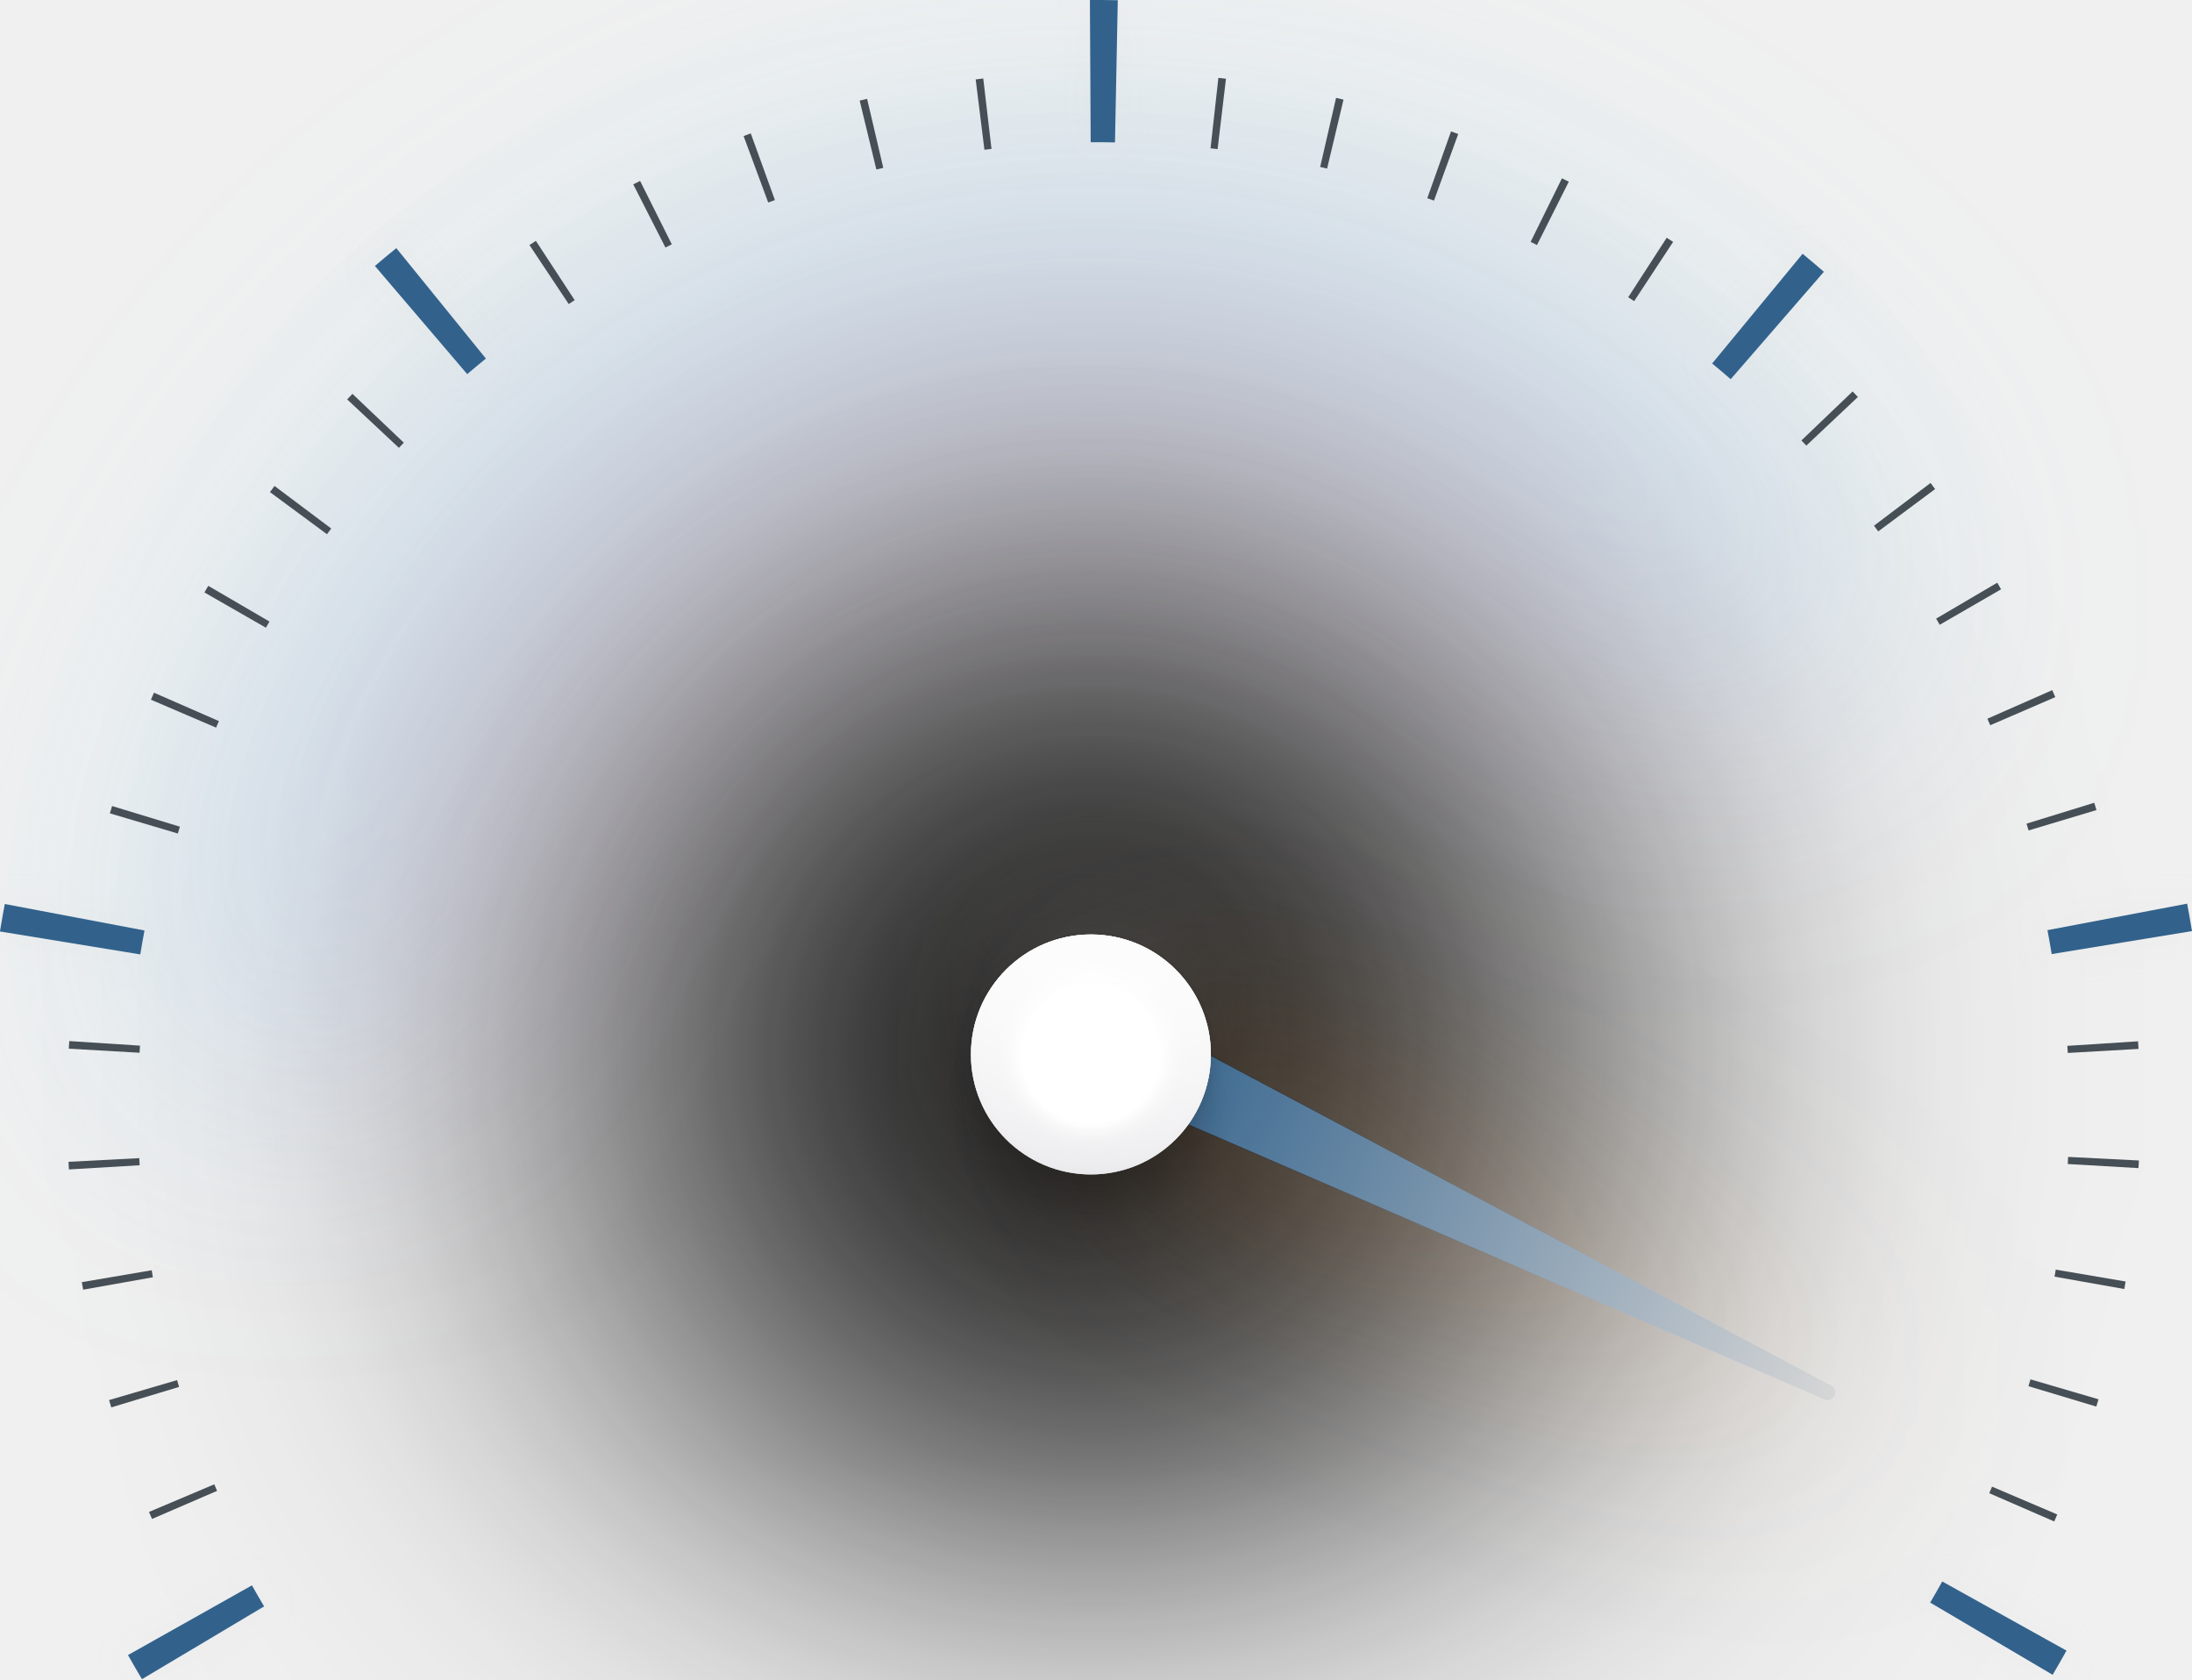
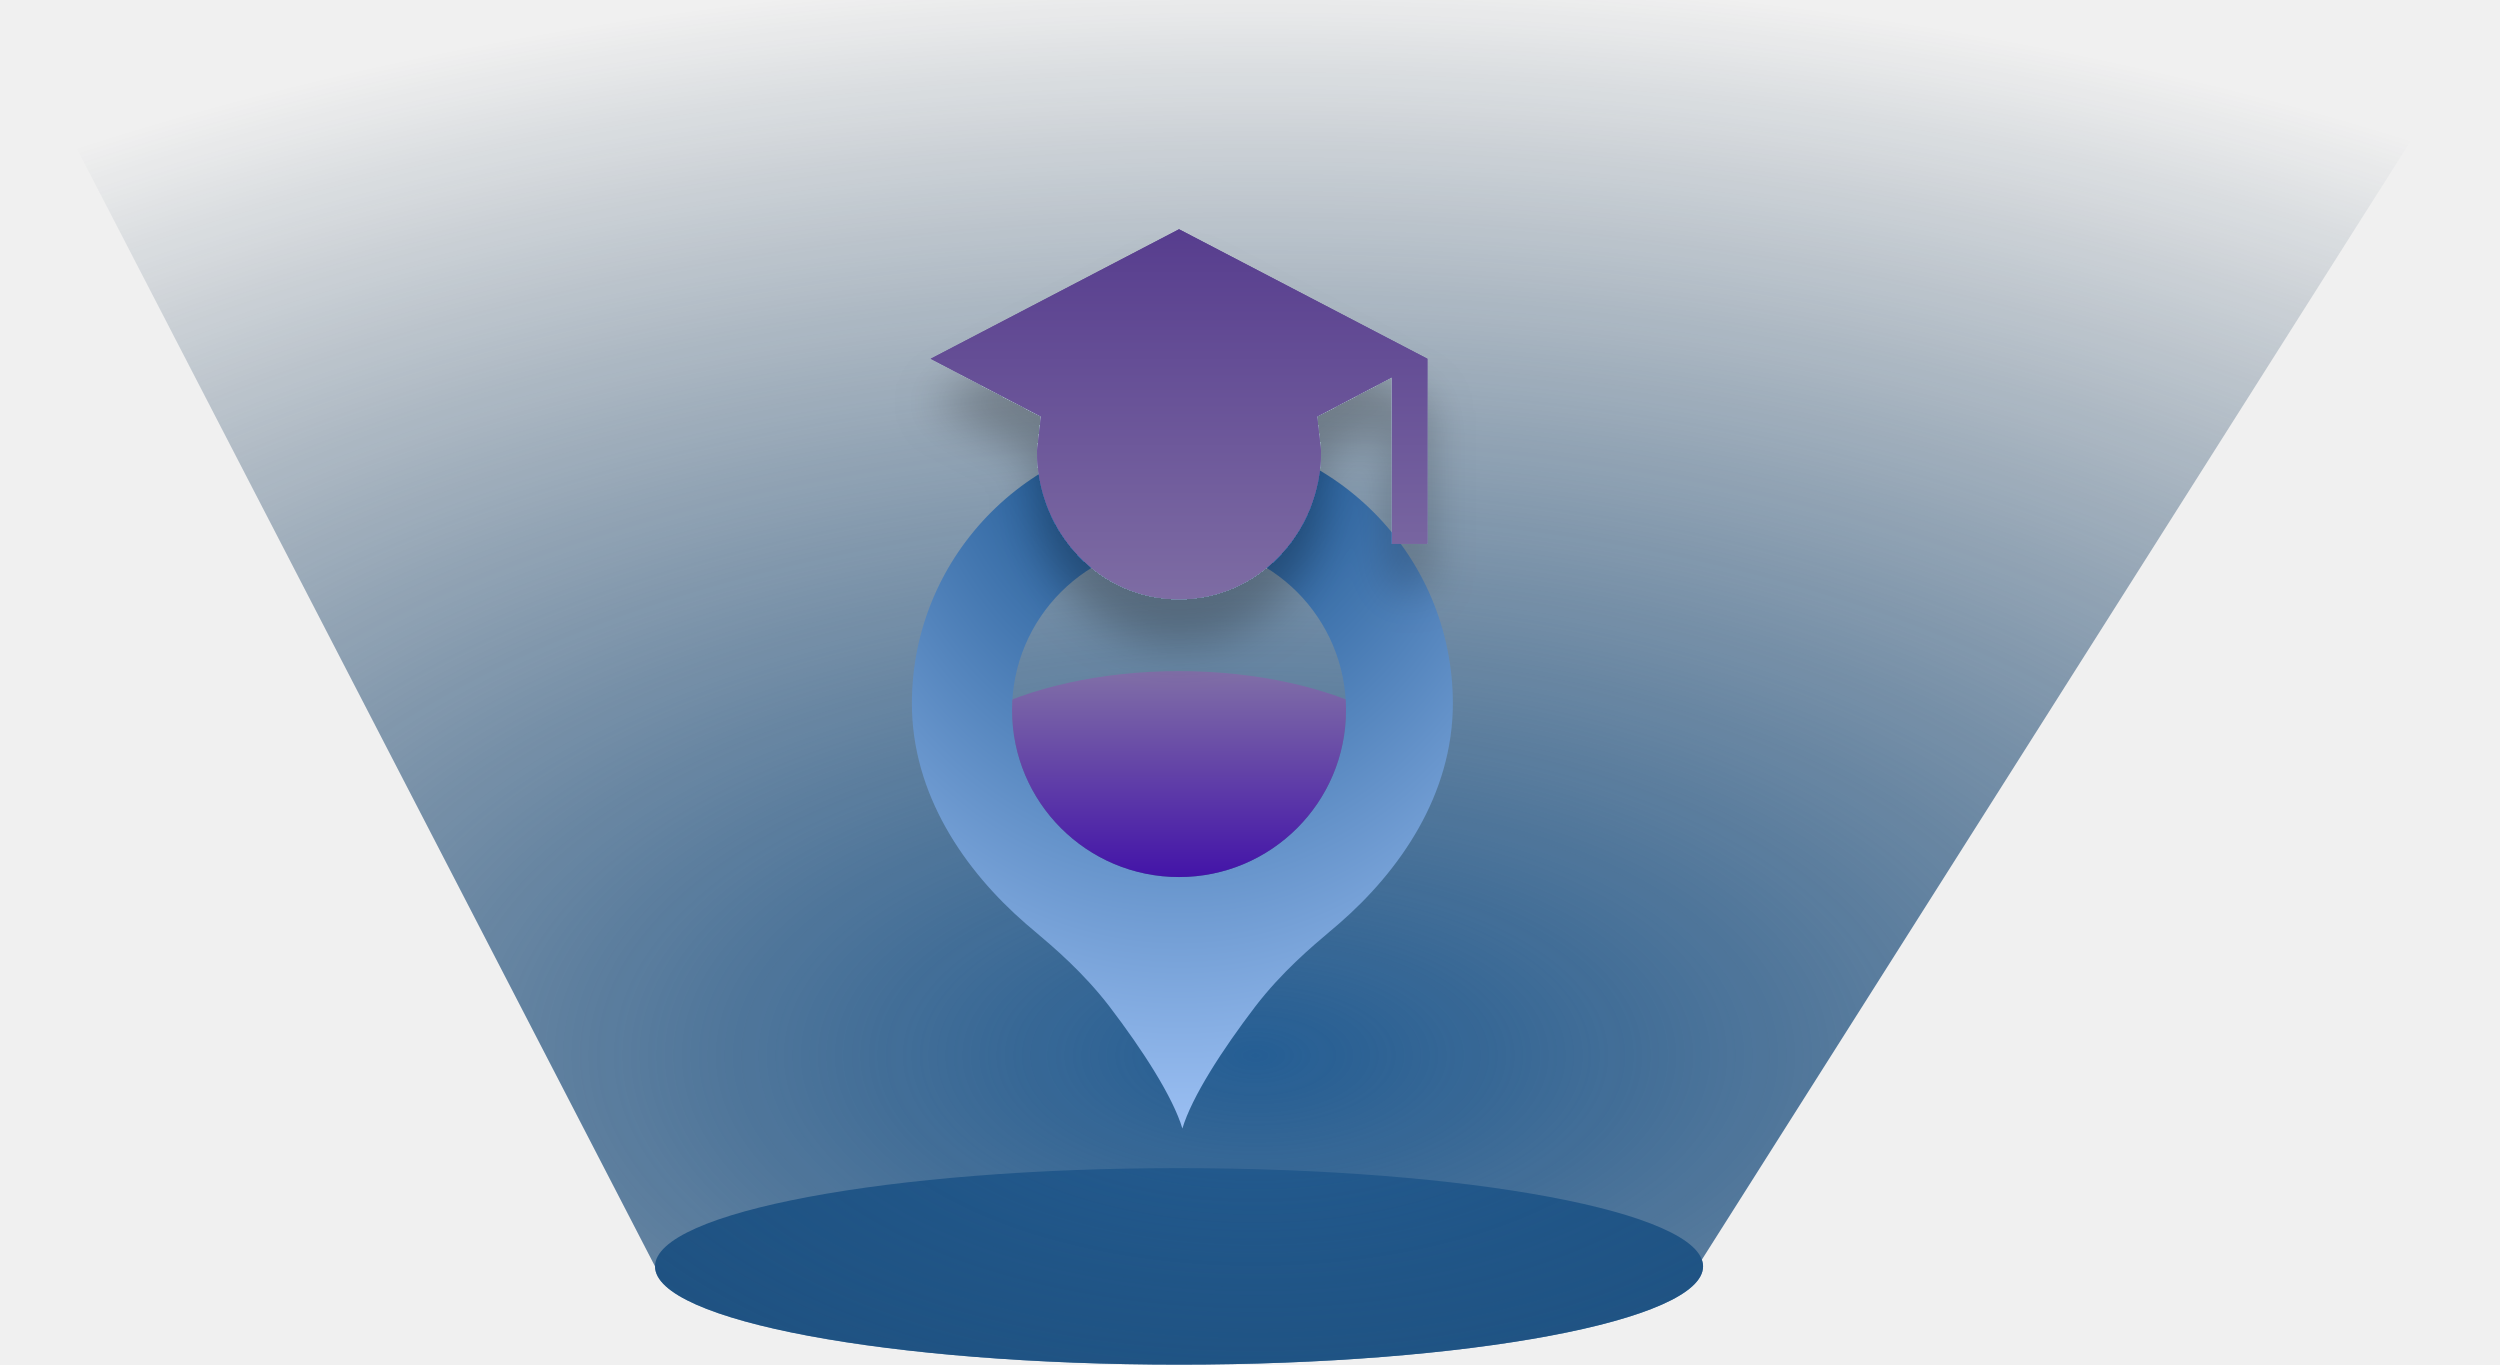
- <svg xmlns="http://www.w3.org/2000/svg" fill="none" viewBox="317.96 85 144.17 110.44">
-   <g opacity="0.9" filter="url(#filter0_f_4_931)">
-     <circle cx="389.877" cy="154.183" r="33.248" fill="black" />
+ <svg xmlns="http://www.w3.org/2000/svg" width="229" height="125" viewBox="0 0 229 125" fill="none">
+   <ellipse cx="108" cy="116" rx="48" ry="9" fill="#2C6599" />
+   <path fill-rule="evenodd" clip-rule="evenodd" d="M229 0H0L60 116C60 120.971 81.49 125 108 125C134.51 125 156 120.971 156 116C156 115.793 155.963 115.588 155.89 115.385L229 0Z" fill="url(#paint0_radial_17_1215)" />
+   <path fill-rule="evenodd" clip-rule="evenodd" d="M83.529 64.431C83.529 50.763 94.637 39.654 108.306 39.654C121.974 39.654 133.082 50.763 133.082 64.431C133.082 72.772 128.251 79.751 122.635 84.624C122.409 84.818 122.163 85.026 121.898 85.25C120.078 86.789 117.411 89.044 114.995 92.181C111.94 96.186 109.173 100.481 108.306 103.371C107.439 100.481 104.672 96.186 101.616 92.181C99.201 89.044 96.534 86.789 94.714 85.25C94.449 85.026 94.202 84.818 93.977 84.624C88.361 79.751 83.529 72.772 83.529 64.431ZM108 80.337C116.447 80.337 123.294 73.489 123.294 65.043C123.294 56.596 116.447 49.749 108 49.749C99.553 49.749 92.706 56.596 92.706 65.043C92.706 73.489 99.553 80.337 108 80.337Z" fill="url(#paint1_diamond_17_1215)" />
+   <mask id="mask0_17_1215" style="mask-type:alpha" maskUnits="userSpaceOnUse" x="92" y="49" width="32" height="32">
+     <circle cx="108" cy="65.043" r="15.294" fill="#D9D9D9" />
+   </mask>
+   <g mask="url(#mask0_17_1215)">
+     <path d="M121 41.082C121 48.593 115.183 54.677 108 54.677C100.817 54.677 95 48.593 95 41.082L95.358 37.887L85.25 32.585L108 20.69L130.75 32.585V49.579H127.5V34.285L120.643 37.887L121 41.082ZM108 61.474C122.365 61.474 134 67.558 134 75.069V81.866H82V75.069C82 67.558 93.635 61.474 108 61.474Z" fill="url(#paint2_linear_17_1215)" />
  </g>
-   <g opacity="0.3" filter="url(#filter1_f_4_931)">
-     <path d="M442.062 126.478C435.482 114.953 425.284 105.922 413.048 100.784C400.813 95.646 387.224 94.689 374.389 98.062C361.554 101.434 350.191 108.948 342.062 119.437C333.932 129.926 329.491 142.804 329.427 156.074L389.71 156.366L442.062 126.478Z" fill="url(#paint0_angular_4_931)" />
+   <g clip-path="url(#clip0_17_1215)">
+     <path d="M121 41.333C121 48.823 115.183 54.889 108 54.889C100.817 54.889 95 48.823 95 41.333L95.358 38.148L85.25 32.861L108 21L130.75 32.861V49.806H127.5V34.556L120.643 38.148L121 41.333ZM108 61.667C122.365 61.667 134 67.733 134 75.222V82H82V75.222C82 67.733 93.635 61.667 108 61.667Z" fill="url(#paint3_linear_17_1215)" />
  </g>
-   <g filter="url(#filter2_d_4_931)">
-     <path d="M438.402 176.13L393.576 152.316L390.986 156.727L437.961 177.046C438.221 177.159 438.523 177.037 438.632 176.775C438.734 176.532 438.634 176.253 438.402 176.13Z" fill="url(#paint1_linear_4_931)" />
-   </g>
-   <g filter="url(#filter3_ddddd_4_931)">
-     <circle cx="389.71" cy="154.351" r="7.892" fill="white" />
-     <circle cx="389.71" cy="154.351" r="7.892" fill="url(#paint2_radial_4_931)" fill-opacity="0.3" />
-     <circle cx="389.71" cy="154.351" r="7.892" fill="url(#paint3_linear_4_931)" fill-opacity="0.6" />
-     <circle cx="389.71" cy="154.351" r="7.892" fill="url(#paint4_linear_4_931)" fill-opacity="0.6" />
-     <circle cx="389.71" cy="154.351" r="7.892" fill="url(#paint5_radial_4_931)" fill-opacity="0.5" />
-   </g>
-   <mask id="mask0_4_931" style="mask-type:alpha" maskUnits="userSpaceOnUse" x="381" y="146" width="17" height="17">
-     <circle cx="389.71" cy="154.351" r="7.892" fill="white" />
-     <circle cx="389.71" cy="154.351" r="7.892" fill="url(#paint6_radial_4_931)" fill-opacity="0.3" />
-   </mask>
-   <g mask="url(#mask0_4_931)">
-     <g filter="url(#filter4_f_4_931)">
-       <circle cx="389.71" cy="154.351" r="7.892" stroke="white" stroke-width="3.237" />
-     </g>
-   </g>
-   <g filter="url(#filter5_f_4_931)">
-     <ellipse cx="389.877" cy="150.153" rx="3.023" ry="1.679" fill="white" />
-   </g>
-   <g filter="url(#filter6_d_4_931)">
-     <path d="M452.965 195.151C453.275 194.624 453.579 194.093 453.876 193.559L445.704 189.012C445.444 189.478 445.179 189.941 444.909 190.4L452.965 195.151Z" fill="#32628C" />
-   </g>
-   <path d="M453.069 185.065C453.136 184.912 453.202 184.758 453.268 184.604L448.979 182.776C448.918 182.92 448.857 183.063 448.794 183.206L453.069 185.065Z" fill="#474F56" />
-   <path d="M455.837 177.51C455.885 177.35 455.933 177.19 455.98 177.029L451.506 175.719C451.462 175.869 451.418 176.019 451.373 176.168L455.837 177.51Z" fill="#474F56" />
-   <path d="M457.678 169.778C457.707 169.613 457.736 169.448 457.764 169.283L453.168 168.503C453.142 168.657 453.115 168.81 453.088 168.964L457.678 169.778Z" fill="#474F56" />
-   <path d="M458.61 161.826C458.62 161.658 458.629 161.491 458.638 161.324L453.982 161.088C453.974 161.244 453.966 161.4 453.957 161.556L458.61 161.826Z" fill="#474F56" />
-   <path d="M458.614 153.986C458.604 153.819 458.594 153.652 458.583 153.485L453.931 153.785C453.941 153.941 453.951 154.096 453.96 154.252L458.614 153.986Z" fill="#474F56" />
-   <path d="M455.847 138.277C455.798 138.117 455.75 137.957 455.7 137.797L451.246 139.17C451.292 139.319 451.337 139.468 451.382 139.617L455.847 138.277Z" fill="#474F56" />
-   <path d="M453.139 130.85C453.072 130.696 453.005 130.543 452.938 130.39L448.672 132.269C448.735 132.412 448.797 132.555 448.859 132.698L453.139 130.85Z" fill="#474F56" />
-   <path d="M449.573 123.758C449.489 123.613 449.405 123.468 449.32 123.324L445.301 125.687C445.38 125.821 445.459 125.956 445.537 126.091L449.573 123.758Z" fill="#474F56" />
-   <path d="M445.234 117.165C445.134 117.031 445.034 116.897 444.933 116.764L441.214 119.575C441.308 119.699 441.402 119.824 441.495 119.949L445.234 117.165Z" fill="#474F56" />
-   <path d="M440.155 111.11C440.04 110.988 439.924 110.866 439.809 110.745L436.44 113.968C436.548 114.081 436.656 114.194 436.763 114.307L440.155 111.11Z" fill="#474F56" />
-   <path d="M428.002 100.91C427.862 100.818 427.721 100.727 427.581 100.636L425.049 104.55C425.18 104.635 425.31 104.72 425.441 104.806L428.002 100.91Z" fill="#474F56" />
-   <path d="M421.14 96.951C420.991 96.875 420.841 96.801 420.691 96.727L418.63 100.908C418.77 100.977 418.909 101.046 419.049 101.116L421.14 96.951Z" fill="#474F56" />
-   <path d="M413.869 93.814C413.711 93.757 413.554 93.7 413.396 93.644L411.834 98.036C411.981 98.088 412.128 98.141 412.274 98.194L413.869 93.814Z" fill="#474F56" />
-   <path d="M406.324 91.552C406.161 91.513 405.998 91.475 405.835 91.437L404.789 95.98C404.941 96.015 405.093 96.051 405.245 96.087L406.324 91.552Z" fill="#474F56" />
-   <path d="M398.593 90.178C398.427 90.158 398.261 90.139 398.094 90.121L397.578 94.754C397.733 94.771 397.888 94.789 398.043 94.807L398.593 90.178Z" fill="#474F56" />
-   <path d="M382.63 90.163C382.464 90.183 382.298 90.203 382.131 90.223L382.707 94.849C382.862 94.83 383.017 94.811 383.172 94.793L382.63 90.163Z" fill="#474F56" />
-   <path d="M374.99 91.501C374.827 91.539 374.664 91.578 374.502 91.617L375.599 96.148C375.75 96.111 375.902 96.075 376.054 96.039L374.99 91.501Z" fill="#474F56" />
-   <path d="M367.339 93.774C367.181 93.831 367.024 93.889 366.867 93.947L368.486 98.318C368.633 98.264 368.779 98.21 368.926 98.157L367.339 93.774Z" fill="#474F56" />
-   <path d="M360.06 96.899C359.91 96.974 359.761 97.05 359.611 97.126L361.727 101.28C361.866 101.209 362.005 101.139 362.145 101.069L360.06 96.899Z" fill="#474F56" />
-   <path d="M353.204 100.84C353.063 100.932 352.924 101.024 352.784 101.117L355.366 104.998C355.496 104.912 355.627 104.826 355.757 104.74L353.204 100.84Z" fill="#474F56" />
-   <path d="M341.14 110.903C341.024 111.024 340.909 111.146 340.795 111.268L344.197 114.455C344.304 114.341 344.411 114.228 344.518 114.114L341.14 110.903Z" fill="#474F56" />
-   <path d="M336.016 116.962C335.916 117.096 335.816 117.23 335.716 117.365L339.465 120.135C339.558 120.01 339.651 119.885 339.745 119.76L336.016 116.962Z" fill="#474F56" />
-   <path d="M331.658 123.53C331.573 123.675 331.49 123.82 331.406 123.965L335.45 126.284C335.528 126.149 335.606 126.014 335.684 125.879L331.658 123.53Z" fill="#474F56" />
-   <path d="M328.087 130.558C328.02 130.711 327.953 130.865 327.887 131.019L332.172 132.855C332.233 132.712 332.295 132.569 332.358 132.426L328.087 130.558Z" fill="#474F56" />
-   <path d="M325.332 138.012C325.283 138.172 325.235 138.333 325.187 138.493L329.656 139.819C329.701 139.669 329.746 139.52 329.791 139.37L325.332 138.012Z" fill="#474F56" />
-   <path d="M322.516 153.47C322.505 153.637 322.495 153.804 322.485 153.971L327.139 154.238C327.148 154.083 327.158 153.927 327.168 153.771L322.516 153.47Z" fill="#474F56" />
-   <path d="M322.465 161.411C322.474 161.579 322.483 161.746 322.493 161.913L327.146 161.637C327.137 161.481 327.128 161.326 327.12 161.17L322.465 161.411Z" fill="#474F56" />
-   <path d="M323.342 169.326C323.37 169.491 323.398 169.656 323.428 169.821L328.017 169.004C327.99 168.851 327.963 168.697 327.937 168.543L323.342 169.326Z" fill="#474F56" />
-   <path d="M325.134 177.081C325.181 177.241 325.229 177.402 325.277 177.562L329.74 176.216C329.695 176.067 329.651 175.917 329.607 175.768L325.134 177.081Z" fill="#474F56" />
-   <path d="M327.76 184.438C327.826 184.593 327.891 184.747 327.958 184.9L332.237 183.053C332.176 182.909 332.114 182.766 332.053 182.622L327.76 184.438Z" fill="#474F56" />
-   <g filter="url(#filter7_d_4_931)">
-     <path d="M462.13 146.238C462.031 145.634 461.925 145.032 461.811 144.432L452.622 146.175C452.722 146.698 452.814 147.223 452.901 147.749L462.13 146.238Z" fill="#32628C" />
-   </g>
-   <g filter="url(#filter8_d_4_931)">
-     <path d="M437.919 102.876C437.458 102.475 436.991 102.08 436.519 101.691L430.569 108.906C430.98 109.246 431.387 109.59 431.79 109.939L437.919 102.876Z" fill="#32628C" />
-   </g>
-   <g filter="url(#filter9_d_4_931)">
-     <path d="M391.478 85.014C390.866 85.002 390.255 84.998 389.644 85.001L389.695 94.353C390.228 94.351 390.761 94.354 391.294 94.365L391.478 85.014Z" fill="#32628C" />
-   </g>
-   <g filter="url(#filter10_d_4_931)">
-     <path d="M344.026 101.319C343.551 101.704 343.082 102.095 342.617 102.492L348.689 109.605C349.095 109.259 349.504 108.918 349.918 108.582L344.026 101.319Z" fill="#32628C" />
-   </g>
-   <g filter="url(#filter11_d_4_931)">
-     <path d="M318.275 144.456C318.161 145.057 318.055 145.659 317.957 146.262L327.187 147.771C327.273 147.245 327.365 146.72 327.464 146.196L318.275 144.456Z" fill="#32628C" />
-   </g>
-   <g filter="url(#filter12_d_4_931)">
-     <path d="M326.378 193.851C326.677 194.384 326.984 194.913 327.297 195.438L335.331 190.651C335.058 190.193 334.791 189.731 334.53 189.267L326.378 193.851Z" fill="#32628C" />
+   <g filter="url(#filter0_d_17_1215)">
+     <path d="M121 41.333C121 48.823 115.182 54.889 108 54.889C100.818 54.889 95 48.823 95 41.333L95.358 38.148L85.25 32.861L108 21L130.75 32.861V49.806H127.5V34.556L120.643 38.148L121 41.333Z" fill="url(#paint4_linear_17_1215)" />
  </g>
  <defs>
-     <filter id="filter0_f_4_931" x="0.606" y="-235.088" width="778.542" height="778.542" filterUnits="userSpaceOnUse" color-interpolation-filters="sRGB">
-       <feFlood flood-opacity="0" result="BackgroundImageFix" />
-       <feBlend mode="normal" in="SourceGraphic" in2="BackgroundImageFix" result="shape" />
-       <feGaussianBlur stdDeviation="178.011" result="effect1_foregroundBlur_4_931" />
-     </filter>
-     <filter id="filter1_f_4_931" x="310.007" y="76.663" width="151.474" height="99.122" filterUnits="userSpaceOnUse" color-interpolation-filters="sRGB">
-       <feFlood flood-opacity="0" result="BackgroundImageFix" />
-       <feBlend mode="normal" in="SourceGraphic" in2="BackgroundImageFix" result="shape" />
-       <feGaussianBlur stdDeviation="9.71" result="effect1_foregroundBlur_4_931" />
-     </filter>
-     <filter id="filter2_d_4_931" x="374.803" y="136.133" width="80.052" height="57.138" filterUnits="userSpaceOnUse" color-interpolation-filters="sRGB">
+     <filter id="filter0_d_17_1215" x="81.25" y="21" width="56.75" height="69" filterUnits="userSpaceOnUse" color-interpolation-filters="sRGB">
      <feFlood flood-opacity="0" result="BackgroundImageFix" />
      <feColorMatrix in="SourceAlpha" type="matrix" values="0 0 0 0 0 0 0 0 0 0 0 0 0 0 0 0 0 0 127 0" result="hardAlpha" />
-       <feOffset />
-       <feGaussianBlur stdDeviation="8.091" />
+       <feOffset dy="4" />
+       <feGaussianBlur stdDeviation="2" />
      <feComposite in2="hardAlpha" operator="out" />
-       <feColorMatrix type="matrix" values="0 0 0 0 0.988 0 0 0 0 0.596 0 0 0 0 0.204 0 0 0 0.5 0" />
-       <feBlend mode="normal" in2="BackgroundImageFix" result="effect1_dropShadow_4_931" />
-       <feBlend mode="normal" in="SourceGraphic" in2="effect1_dropShadow_4_931" result="shape" />
+       <feColorMatrix type="matrix" values="0 0 0 0 0 0 0 0 0 0 0 0 0 0 0 0 0 0 0.25 0" />
+       <feBlend mode="normal" in2="BackgroundImageFix" result="effect1_dropShadow_17_1215" />
+       <feBlend mode="normal" in="SourceGraphic" in2="effect1_dropShadow_17_1215" result="shape" />
    </filter>
-     <filter id="filter3_ddddd_4_931" x="378.817" y="145.459" width="21.785" height="26.785" filterUnits="userSpaceOnUse" color-interpolation-filters="sRGB">
-       <feFlood flood-opacity="0" result="BackgroundImageFix" />
-       <feColorMatrix in="SourceAlpha" type="matrix" values="0 0 0 0 0 0 0 0 0 0 0 0 0 0 0 0 0 0 127 0" result="hardAlpha" />
-       <feOffset />
-       <feColorMatrix type="matrix" values="0 0 0 0 0 0 0 0 0 0 0 0 0 0 0 0 0 0 0.1 0" />
-       <feBlend mode="normal" in2="BackgroundImageFix" result="effect1_dropShadow_4_931" />
-       <feColorMatrix in="SourceAlpha" type="matrix" values="0 0 0 0 0 0 0 0 0 0 0 0 0 0 0 0 0 0 127 0" result="hardAlpha" />
-       <feOffset />
-       <feGaussianBlur stdDeviation="0.5" />
-       <feColorMatrix type="matrix" values="0 0 0 0 0 0 0 0 0 0 0 0 0 0 0 0 0 0 0.1 0" />
-       <feBlend mode="normal" in2="effect1_dropShadow_4_931" result="effect2_dropShadow_4_931" />
-       <feColorMatrix in="SourceAlpha" type="matrix" values="0 0 0 0 0 0 0 0 0 0 0 0 0 0 0 0 0 0 127 0" result="hardAlpha" />
-       <feOffset dy="2" />
-       <feGaussianBlur stdDeviation="1" />
-       <feColorMatrix type="matrix" values="0 0 0 0 0 0 0 0 0 0 0 0 0 0 0 0 0 0 0.09 0" />
-       <feBlend mode="normal" in2="effect2_dropShadow_4_931" result="effect3_dropShadow_4_931" />
-       <feColorMatrix in="SourceAlpha" type="matrix" values="0 0 0 0 0 0 0 0 0 0 0 0 0 0 0 0 0 0 127 0" result="hardAlpha" />
-       <feOffset dy="4" />
-       <feGaussianBlur stdDeviation="1" />
-       <feColorMatrix type="matrix" values="0 0 0 0 0 0 0 0 0 0 0 0 0 0 0 0 0 0 0.05 0" />
-       <feBlend mode="normal" in2="effect3_dropShadow_4_931" result="effect4_dropShadow_4_931" />
-       <feColorMatrix in="SourceAlpha" type="matrix" values="0 0 0 0 0 0 0 0 0 0 0 0 0 0 0 0 0 0 127 0" result="hardAlpha" />
-       <feOffset dy="7" />
-       <feGaussianBlur stdDeviation="1.5" />
-       <feColorMatrix type="matrix" values="0 0 0 0 0 0 0 0 0 0 0 0 0 0 0 0 0 0 0.01 0" />
-       <feBlend mode="normal" in2="effect4_dropShadow_4_931" result="effect5_dropShadow_4_931" />
-       <feBlend mode="normal" in="SourceGraphic" in2="effect5_dropShadow_4_931" result="shape" />
-     </filter>
-     <filter id="filter4_f_4_931" x="376.962" y="141.604" width="25.494" height="25.494" filterUnits="userSpaceOnUse" color-interpolation-filters="sRGB">
-       <feFlood flood-opacity="0" result="BackgroundImageFix" />
-       <feBlend mode="normal" in="SourceGraphic" in2="BackgroundImageFix" result="shape" />
-       <feGaussianBlur stdDeviation="1.618" result="effect1_foregroundBlur_4_931" />
-     </filter>
-     <filter id="filter5_f_4_931" x="377.145" y="138.764" width="25.465" height="22.778" filterUnits="userSpaceOnUse" color-interpolation-filters="sRGB">
-       <feFlood flood-opacity="0" result="BackgroundImageFix" />
-       <feBlend mode="normal" in="SourceGraphic" in2="BackgroundImageFix" result="shape" />
-       <feGaussianBlur stdDeviation="4.855" result="effect1_foregroundBlur_4_931" />
-     </filter>
-     <filter id="filter6_d_4_931" x="442.909" y="187.012" width="12.968" height="10.138" filterUnits="userSpaceOnUse" color-interpolation-filters="sRGB">
-       <feFlood flood-opacity="0" result="BackgroundImageFix" />
-       <feColorMatrix in="SourceAlpha" type="matrix" values="0 0 0 0 0 0 0 0 0 0 0 0 0 0 0 0 0 0 127 0" result="hardAlpha" />
-       <feOffset />
-       <feGaussianBlur stdDeviation="1" />
-       <feComposite in2="hardAlpha" operator="out" />
-       <feColorMatrix type="matrix" values="0 0 0 0 0.871 0 0 0 0 0.871 0 0 0 0 0.871 0 0 0 0.25 0" />
-       <feBlend mode="normal" in2="BackgroundImageFix" result="effect1_dropShadow_4_931" />
-       <feBlend mode="normal" in="SourceGraphic" in2="effect1_dropShadow_4_931" result="shape" />
-     </filter>
-     <filter id="filter7_d_4_931" x="450.622" y="142.432" width="13.508" height="7.318" filterUnits="userSpaceOnUse" color-interpolation-filters="sRGB">
-       <feFlood flood-opacity="0" result="BackgroundImageFix" />
-       <feColorMatrix in="SourceAlpha" type="matrix" values="0 0 0 0 0 0 0 0 0 0 0 0 0 0 0 0 0 0 127 0" result="hardAlpha" />
-       <feOffset />
-       <feGaussianBlur stdDeviation="1" />
-       <feComposite in2="hardAlpha" operator="out" />
-       <feColorMatrix type="matrix" values="0 0 0 0 0.871 0 0 0 0 0.871 0 0 0 0 0.871 0 0 0 0.25 0" />
-       <feBlend mode="normal" in2="BackgroundImageFix" result="effect1_dropShadow_4_931" />
-       <feBlend mode="normal" in="SourceGraphic" in2="effect1_dropShadow_4_931" result="shape" />
-     </filter>
-     <filter id="filter8_d_4_931" x="428.569" y="99.691" width="11.351" height="12.248" filterUnits="userSpaceOnUse" color-interpolation-filters="sRGB">
-       <feFlood flood-opacity="0" result="BackgroundImageFix" />
-       <feColorMatrix in="SourceAlpha" type="matrix" values="0 0 0 0 0 0 0 0 0 0 0 0 0 0 0 0 0 0 127 0" result="hardAlpha" />
-       <feOffset />
-       <feGaussianBlur stdDeviation="1" />
-       <feComposite in2="hardAlpha" operator="out" />
-       <feColorMatrix type="matrix" values="0 0 0 0 0.871 0 0 0 0 0.871 0 0 0 0 0.871 0 0 0 0.25 0" />
-       <feBlend mode="normal" in2="BackgroundImageFix" result="effect1_dropShadow_4_931" />
-       <feBlend mode="normal" in="SourceGraphic" in2="effect1_dropShadow_4_931" result="shape" />
-     </filter>
-     <filter id="filter9_d_4_931" x="387.644" y="83" width="5.834" height="13.365" filterUnits="userSpaceOnUse" color-interpolation-filters="sRGB">
-       <feFlood flood-opacity="0" result="BackgroundImageFix" />
-       <feColorMatrix in="SourceAlpha" type="matrix" values="0 0 0 0 0 0 0 0 0 0 0 0 0 0 0 0 0 0 127 0" result="hardAlpha" />
-       <feOffset />
-       <feGaussianBlur stdDeviation="1" />
-       <feComposite in2="hardAlpha" operator="out" />
-       <feColorMatrix type="matrix" values="0 0 0 0 0.871 0 0 0 0 0.871 0 0 0 0 0.871 0 0 0 0.25 0" />
-       <feBlend mode="normal" in2="BackgroundImageFix" result="effect1_dropShadow_4_931" />
-       <feBlend mode="normal" in="SourceGraphic" in2="effect1_dropShadow_4_931" result="shape" />
-     </filter>
-     <filter id="filter10_d_4_931" x="340.617" y="99.319" width="11.302" height="12.286" filterUnits="userSpaceOnUse" color-interpolation-filters="sRGB">
-       <feFlood flood-opacity="0" result="BackgroundImageFix" />
-       <feColorMatrix in="SourceAlpha" type="matrix" values="0 0 0 0 0 0 0 0 0 0 0 0 0 0 0 0 0 0 127 0" result="hardAlpha" />
-       <feOffset />
-       <feGaussianBlur stdDeviation="1" />
-       <feComposite in2="hardAlpha" operator="out" />
-       <feColorMatrix type="matrix" values="0 0 0 0 0.871 0 0 0 0 0.871 0 0 0 0 0.871 0 0 0 0.25 0" />
-       <feBlend mode="normal" in2="BackgroundImageFix" result="effect1_dropShadow_4_931" />
-       <feBlend mode="normal" in="SourceGraphic" in2="effect1_dropShadow_4_931" result="shape" />
-     </filter>
-     <filter id="filter11_d_4_931" x="315.957" y="142.456" width="13.508" height="7.315" filterUnits="userSpaceOnUse" color-interpolation-filters="sRGB">
-       <feFlood flood-opacity="0" result="BackgroundImageFix" />
-       <feColorMatrix in="SourceAlpha" type="matrix" values="0 0 0 0 0 0 0 0 0 0 0 0 0 0 0 0 0 0 127 0" result="hardAlpha" />
-       <feOffset />
-       <feGaussianBlur stdDeviation="1" />
-       <feComposite in2="hardAlpha" operator="out" />
-       <feColorMatrix type="matrix" values="0 0 0 0 0.871 0 0 0 0 0.871 0 0 0 0 0.871 0 0 0 0.25 0" />
-       <feBlend mode="normal" in2="BackgroundImageFix" result="effect1_dropShadow_4_931" />
-       <feBlend mode="normal" in="SourceGraphic" in2="effect1_dropShadow_4_931" result="shape" />
-     </filter>
-     <filter id="filter12_d_4_931" x="324.378" y="187.267" width="12.953" height="10.172" filterUnits="userSpaceOnUse" color-interpolation-filters="sRGB">
-       <feFlood flood-opacity="0" result="BackgroundImageFix" />
-       <feColorMatrix in="SourceAlpha" type="matrix" values="0 0 0 0 0 0 0 0 0 0 0 0 0 0 0 0 0 0 127 0" result="hardAlpha" />
-       <feOffset />
-       <feGaussianBlur stdDeviation="1" />
-       <feComposite in2="hardAlpha" operator="out" />
-       <feColorMatrix type="matrix" values="0 0 0 0 0.871 0 0 0 0 0.871 0 0 0 0 0.871 0 0 0 0.25 0" />
-       <feBlend mode="normal" in2="BackgroundImageFix" result="effect1_dropShadow_4_931" />
-       <feBlend mode="normal" in="SourceGraphic" in2="effect1_dropShadow_4_931" result="shape" />
-     </filter>
-     <radialGradient id="paint0_angular_4_931" cx="0" cy="0" r="1" gradientUnits="userSpaceOnUse" gradientTransform="translate(389.71 156.366) rotate(-29.6456) scale(60.0887)">
-       <stop offset="0.594" stop-color="#FA26D8" stop-opacity="0" />
-       <stop offset="1" stop-color="#25D3F9" />
+     <radialGradient id="paint0_radial_17_1215" cx="0" cy="0" r="1" gradientUnits="userSpaceOnUse" gradientTransform="translate(115 96.5) rotate(-90) scale(99.5 198.135)">
+       <stop stop-color="#255E94" />
+       <stop offset="0.992" stop-color="#00203E" stop-opacity="0" />
    </radialGradient>
-     <linearGradient id="paint1_linear_4_931" x1="438.64" y1="176.681" x2="392.608" y2="155.532" gradientUnits="userSpaceOnUse">
-       <stop stop-color="#D6D6D6" />
-       <stop offset="1" stop-color="#32628C" />
+     <radialGradient id="paint1_diamond_17_1215" cx="0" cy="0" r="1" gradientUnits="userSpaceOnUse" gradientTransform="translate(108 32.5) rotate(90) scale(78 60.6611)">
+       <stop stop-color="#003F7C" />
+       <stop offset="1" stop-color="#AACCFF" />
+     </radialGradient>
+     <linearGradient id="paint2_linear_17_1215" x1="108" y1="20.69" x2="108" y2="81.866" gradientUnits="userSpaceOnUse">
+       <stop stop-color="#573D8E" />
+       <stop offset="0.649" stop-color="#8474A7" />
+       <stop offset="1" stop-color="#3E0CA8" />
    </linearGradient>
-     <radialGradient id="paint2_radial_4_931" cx="0" cy="0" r="1" gradientUnits="userSpaceOnUse" gradientTransform="translate(389.71 154.351) rotate(90) scale(7.89226)">
-       <stop stop-color="white" />
-       <stop offset="0.578" stop-color="white" />
-       <stop offset="1" stop-color="#0A0422" />
-     </radialGradient>
-     <linearGradient id="paint3_linear_4_931" x1="386.351" y1="146.963" x2="389.542" y2="162.243" gradientUnits="userSpaceOnUse">
-       <stop offset="0.177" stop-color="white" />
-       <stop offset="1" stop-color="white" stop-opacity="0" />
+     <linearGradient id="paint3_linear_17_1215" x1="108" y1="21" x2="108" y2="82" gradientUnits="userSpaceOnUse">
+       <stop stop-color="#573D8E" />
+       <stop offset="0.649" stop-color="#8474A7" />
+       <stop offset="1" stop-color="#3E0CA8" />
    </linearGradient>
-     <linearGradient id="paint4_linear_4_931" x1="394.579" y1="147.802" x2="389.542" y2="162.243" gradientUnits="userSpaceOnUse">
-       <stop offset="0.177" stop-color="white" />
-       <stop offset="1" stop-color="white" stop-opacity="0" />
+     <linearGradient id="paint4_linear_17_1215" x1="108" y1="21" x2="108" y2="82" gradientUnits="userSpaceOnUse">
+       <stop stop-color="#573D8E" />
+       <stop offset="0.649" stop-color="#8474A7" />
+       <stop offset="1" stop-color="#3E0CA8" />
    </linearGradient>
-     <radialGradient id="paint5_radial_4_931" cx="0" cy="0" r="1" gradientUnits="userSpaceOnUse" gradientTransform="translate(389.877 150.489) rotate(90) scale(2.51881)">
-       <stop stop-color="white" />
-       <stop offset="1" stop-color="white" stop-opacity="0" />
-     </radialGradient>
-     <radialGradient id="paint6_radial_4_931" cx="0" cy="0" r="1" gradientUnits="userSpaceOnUse" gradientTransform="translate(389.71 154.351) rotate(90) scale(7.89226)">
-       <stop stop-color="white" />
-       <stop offset="0.578" stop-color="white" />
-       <stop offset="1" stop-color="#0A0422" />
-     </radialGradient>
+     <clipPath id="clip0_17_1215">
+       <rect width="52" height="37" fill="white" transform="translate(82 21)" />
+     </clipPath>
  </defs>
</svg>
